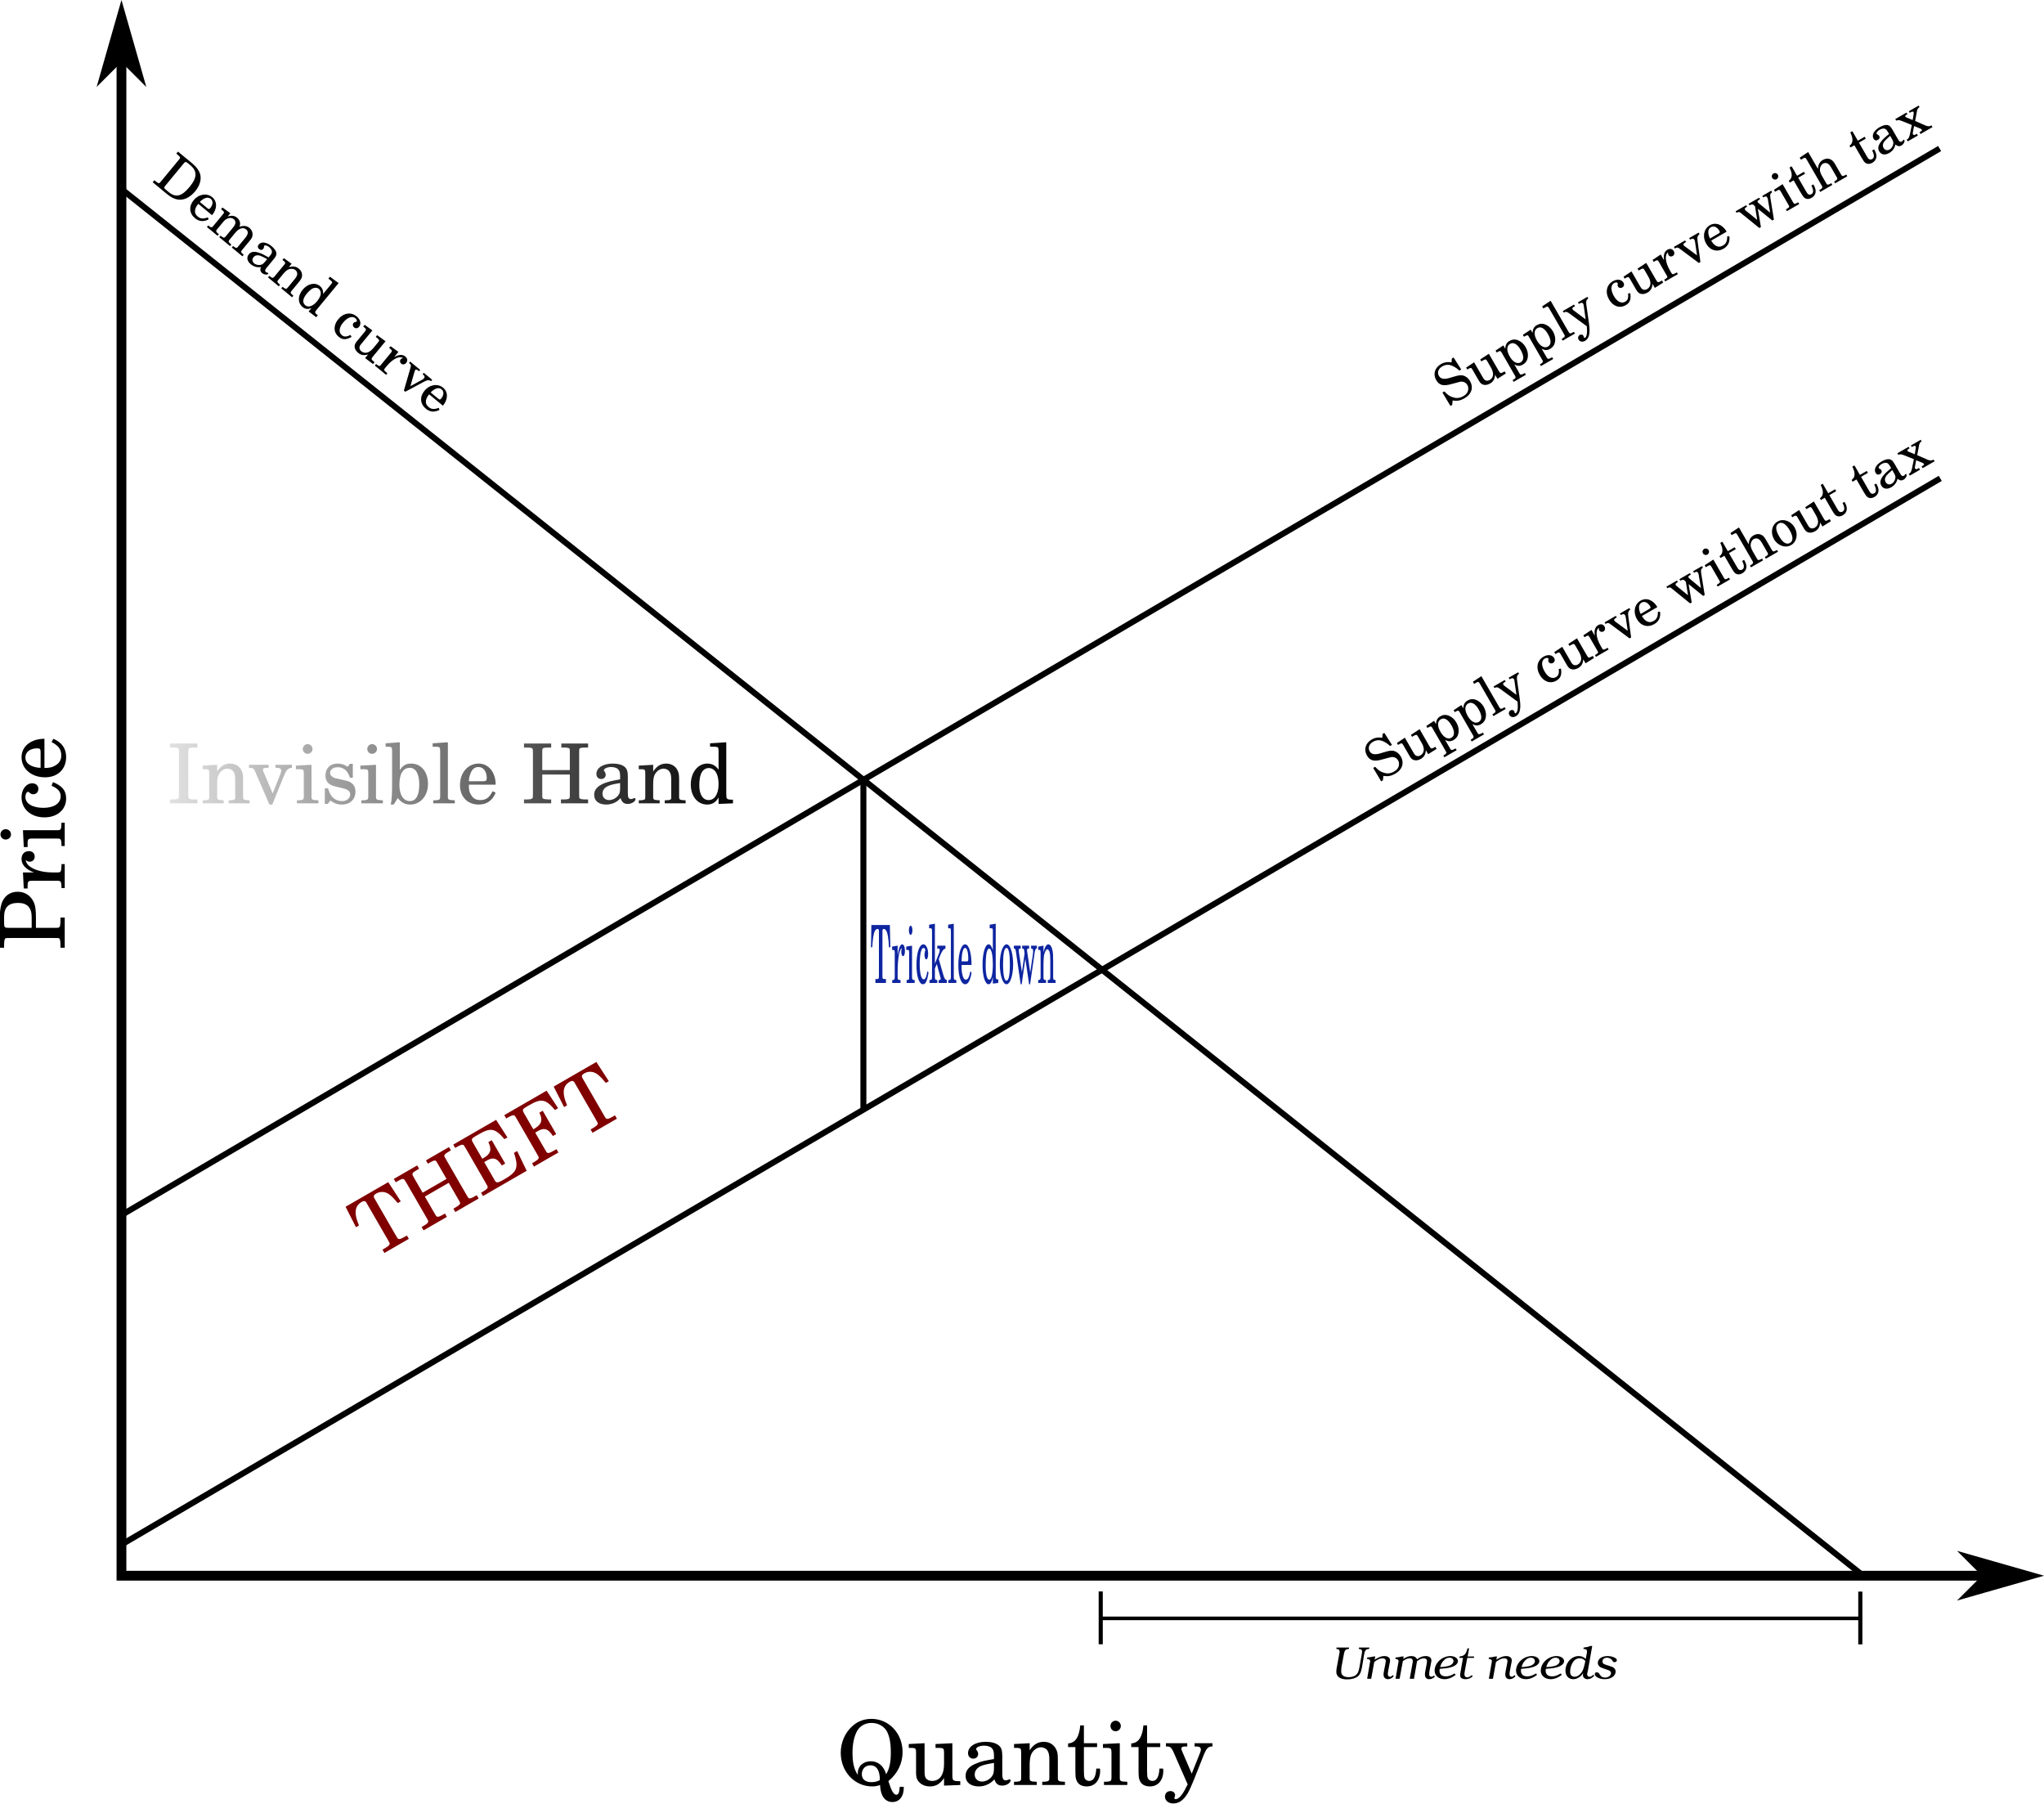
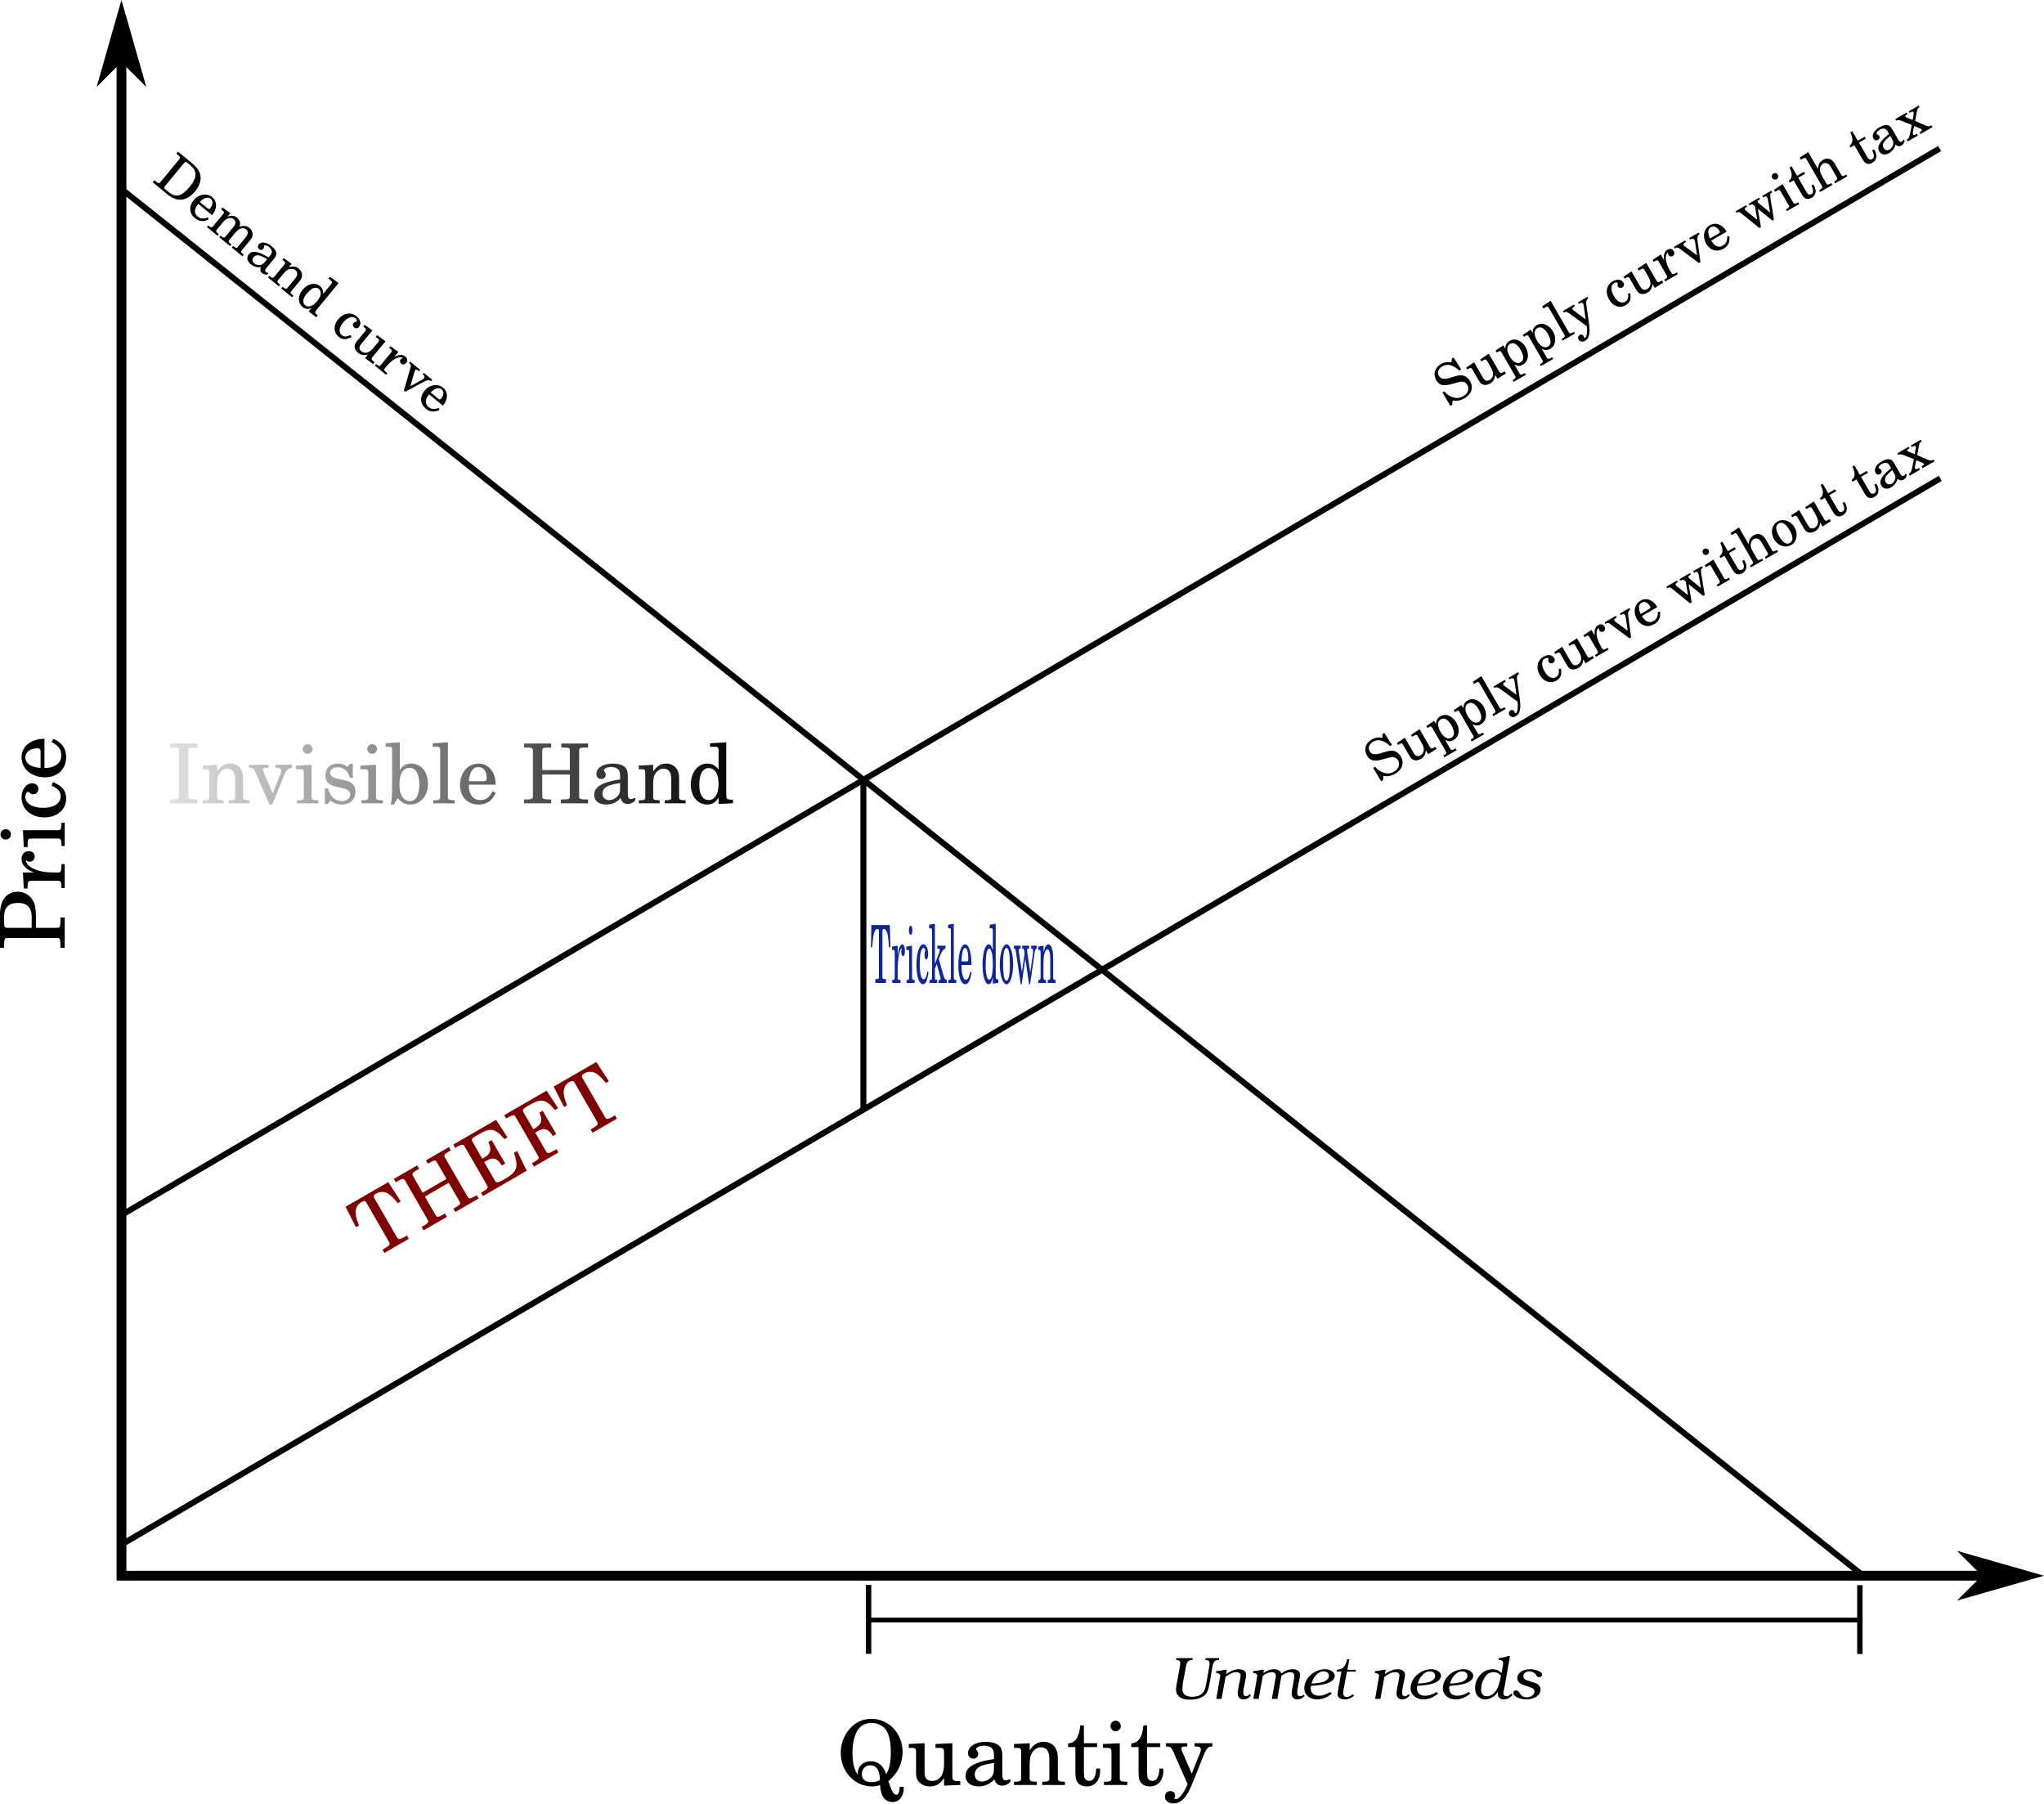
<svg xmlns="http://www.w3.org/2000/svg" xmlns:ns1="http://www.openswatchbook.org/uri/2009/osb" xmlns:xlink="http://www.w3.org/1999/xlink" width="157.505mm" height="138.944mm" viewBox="0 0 157.505 138.944" version="1.1" id="svg8">
  <defs id="defs2">
    <linearGradient id="linearGradient2365">
      <stop style="stop-color:#000000;stop-opacity:1;" offset="0" id="stop2361" />
      <stop style="stop-color:#000000;stop-opacity:0;" offset="1" id="stop2363" />
    </linearGradient>
    <linearGradient id="linearGradient2327" ns1:paint="solid">
      <stop style="stop-color:#000000;stop-opacity:1;" offset="0" id="stop2325" />
    </linearGradient>
    <marker orient="auto" refY="0" refX="0" id="Arrow1Mstart" style="overflow:visible">
      <path id="path4526" d="M 0,0 5,-5 -12.5,0 5,5 Z" style="fill:#000000;fill-opacity:1;fill-rule:evenodd;stroke:#000000;stroke-width:1pt;stroke-opacity:1" transform="matrix(0.4,0,0,0.4,4,0)" />
    </marker>
    <marker orient="auto" refY="0" refX="0" id="Arrow1Mend" style="overflow:visible">
      <path id="path4529" d="M 0,0 5,-5 -12.5,0 5,5 Z" style="fill:#000000;fill-opacity:1;fill-rule:evenodd;stroke:#000000;stroke-width:1pt;stroke-opacity:1" transform="matrix(-0.4,0,0,-0.4,-4,0)" />
    </marker>
    <linearGradient xlink:href="#linearGradient2365" id="linearGradient2367" x1="72.161" y1="60.914" x2="22.107" y2="61.122" gradientUnits="userSpaceOnUse" gradientTransform="translate(5.291667,13.22917)" />
  </defs>
  <g id="layer1" transform="translate(-20.2935,-14.44248)">
    <path style="fill:none;stroke:#000000;stroke-width:0.754;stroke-linecap:butt;stroke-linejoin:miter;stroke-miterlimit:4;stroke-dasharray:none;stroke-opacity:1;marker-start:url(#Arrow1Mstart);marker-end:url(#Arrow1Mend)" d="M 29.653,15.928 V 135.837 H 176.313" id="path4518" />
    <text xml:space="preserve" style="font-style:normal;font-variant:normal;font-weight:normal;font-stretch:normal;font-size:6.382px;line-height:1.25;font-family:C059;-inkscape-font-specification:C059;letter-spacing:0px;word-spacing:0px;fill:#000000;fill-opacity:1;stroke:none;stroke-width:0.399" x="84.766" y="151.962" id="text4836">
      <tspan id="tspan4834" x="84.766" y="151.962" style="font-size:6.914px;stroke-width:0.399">Quantity</tspan>
    </text>
    <text xml:space="preserve" style="font-style:normal;font-variant:normal;font-weight:normal;font-stretch:normal;font-size:6.382px;line-height:1.25;font-family:C059;-inkscape-font-specification:C059;letter-spacing:0px;word-spacing:0px;fill:#000000;fill-opacity:1;stroke:none;stroke-width:0.399" x="-87.646" y="25.285" id="text4840" transform="rotate(-90)">
      <tspan id="tspan4838" x="-87.646" y="25.285" style="font-size:6.914px;stroke-width:0.399">Price</tspan>
    </text>
    <path style="fill:none;stroke:#000000;stroke-width:0.459;stroke-linecap:butt;stroke-linejoin:miter;stroke-miterlimit:4;stroke-dasharray:none;stroke-opacity:1" d="M 29.657,133.438 169.806,51.297" id="path4861" />
    <path style="fill:none;stroke:#000000;stroke-width:0.459;stroke-linecap:butt;stroke-linejoin:miter;stroke-miterlimit:4;stroke-dasharray:none;stroke-opacity:1" d="M 29.743,29.079 163.654,135.668" id="path4863" />
    <path style="fill:none;stroke:#000000;stroke-width:0.459;stroke-linecap:butt;stroke-linejoin:miter;stroke-miterlimit:4;stroke-dasharray:none;stroke-opacity:1" d="M 29.766,107.988 169.755,25.885" id="path4861-0" />
    <text xml:space="preserve" style="font-style:normal;font-variant:normal;font-weight:normal;font-stretch:normal;font-size:6.382px;line-height:1.25;font-family:C059;-inkscape-font-specification:C059;letter-spacing:0px;word-spacing:0px;fill:url(#linearGradient2367);fill-opacity:1;stroke:none;stroke-width:0.399" x="33.146" y="76.333" id="text4902">
      <tspan id="tspan4900" x="33.146" y="76.333" style="fill:url(#linearGradient2367);fill-opacity:1;stroke-width:0.399">Invisible Hand</tspan>
    </text>
    <text xml:space="preserve" style="font-style:normal;font-weight:normal;font-size:6.382px;line-height:1.25;font-family:sans-serif;letter-spacing:0px;word-spacing:0px;fill:#000000;fill-opacity:1;stroke:none;stroke-width:0.399" x="72.193" y="127.968" id="text861" transform="rotate(-30)">
      <tspan id="tspan859" x="72.193" y="127.968" style="font-style:normal;font-variant:normal;font-weight:normal;font-stretch:normal;font-size:4.233px;font-family:C059;-inkscape-font-specification:C059;stroke-width:0.399">Supply curve without tax</tspan>
    </text>
    <text xml:space="preserve" style="font-style:normal;font-weight:normal;font-size:6.382px;line-height:1.25;font-family:sans-serif;letter-spacing:0px;word-spacing:0px;fill:#000000;fill-opacity:1;stroke:none;stroke-width:0.399" x="91.275" y="105.587" id="text865" transform="rotate(-30)">
      <tspan id="tspan863" x="91.275" y="105.587" style="font-style:normal;font-variant:normal;font-weight:normal;font-stretch:normal;font-size:4.233px;font-family:C059;-inkscape-font-specification:C059;stroke-width:0.399">Supply curve with tax</tspan>
    </text>
    <text xml:space="preserve" style="font-style:normal;font-weight:normal;font-size:6.382px;line-height:1.25;font-family:sans-serif;letter-spacing:0px;word-spacing:0px;fill:#000000;fill-opacity:1;stroke:none;stroke-width:0.399" x="42.731" y="1.569" id="text865-6" transform="rotate(39.52169)">
      <tspan id="tspan863-1" x="42.731" y="1.569" style="font-style:normal;font-variant:normal;font-weight:normal;font-stretch:normal;font-size:4.233px;font-family:C059;-inkscape-font-specification:C059;stroke-width:0.399">Demand curve</tspan>
    </text>
    <path style="fill:none;stroke:#000000;stroke-width:0.459;stroke-linecap:butt;stroke-linejoin:miter;stroke-miterlimit:4;stroke-dasharray:none;stroke-opacity:1" d="M 86.824,74.539 V 99.904" id="path2819" />
    <text xml:space="preserve" style="font-style:normal;font-variant:normal;font-weight:normal;font-stretch:normal;font-size:3.827px;line-height:1.25;font-family:C059;-inkscape-font-specification:C059;letter-spacing:0px;word-spacing:0px;fill:#000000;fill-opacity:1;stroke:none;stroke-width:0.287" x="140.954" y="55.885" id="text2823" transform="scale(0.6197925,1.613443)">
      <tspan id="tspan2821" x="140.954" y="55.885" style="fill:#0e25a0;fill-opacity:1;stroke-width:0.287">Trickle down</tspan>
    </text>
    <text xml:space="preserve" style="font-style:normal;font-variant:normal;font-weight:normal;font-stretch:normal;font-size:4.877px;line-height:1.25;font-family:C059;-inkscape-font-specification:C059;letter-spacing:0px;word-spacing:0px;fill:#000000;fill-opacity:1;stroke:none;stroke-width:0.261" x="-13.288" y="121.061" id="text2827" transform="rotate(-30)">
      <tspan id="tspan2825" x="-13.288" y="121.061" style="font-size:6.35px;fill:#800000;fill-opacity:1;stroke-width:0.261">THEFT</tspan>
    </text>
-     <g aria-label="{" transform="matrix(0,-0.833015,1.200459,0,21.6112,286.4382)" style="font-style:normal;font-variant:normal;font-weight:normal;font-stretch:normal;font-size:35.904px;line-height:1.25;font-family:C059;-inkscape-font-specification:C059;letter-spacing:0px;word-spacing:0px;fill:#000000;fill-opacity:1;stroke:none;stroke-width:2.693" id="text2831">
+     <g aria-label="{" transform="matrix(0,-1.087079,1.56659,0,-21.74366,331.497)" style="font-style:normal;font-variant:normal;font-weight:normal;font-stretch:normal;font-size:35.904px;line-height:1.25;font-family:C059;-inkscape-font-specification:C059;letter-spacing:0px;word-spacing:0px;fill:#000000;fill-opacity:1;stroke:none;stroke-width:2.693" id="text2831">
      <path style="fill:none;stroke:#000000;stroke-width:0.265px;stroke-linecap:butt;stroke-linejoin:miter;stroke-opacity:1" d="m 179.334,69.558 h -4.882" id="path2851" />
      <path style="fill:none;stroke:#000000;stroke-width:0.335px;stroke-linecap:butt;stroke-linejoin:miter;stroke-opacity:1" d="M 176.846,69.558 V 118.413" id="path2853" />
      <path style="font-style:normal;font-variant:normal;font-weight:normal;font-stretch:normal;font-size:35.904px;line-height:1.25;font-family:C059;-inkscape-font-specification:C059;letter-spacing:0px;word-spacing:0px;fill:none;fill-opacity:1;stroke:#000000;stroke-width:0.265px;stroke-linecap:butt;stroke-linejoin:miter;stroke-opacity:1" d="m 179.321,118.316 h -4.882" id="path2851-1" />
      <text xml:space="preserve" style="font-style:normal;font-variant:normal;font-weight:normal;font-stretch:normal;font-size:3.528px;line-height:1.25;font-family:C059;-inkscape-font-specification:C059;letter-spacing:0px;word-spacing:0px;fill:#000000;fill-opacity:1;stroke:none;stroke-width:0.712" x="101.233" y="-142.662" id="text2872" transform="matrix(0,0.833015,-1.200459,0,0,0)">
        <tspan id="tspan2870" x="101.233" y="-142.662" style="font-style:italic;font-variant:normal;font-weight:normal;font-stretch:normal;font-family:'URW Bookman';-inkscape-font-specification:'URW Bookman Italic';stroke-width:0.712">Unmet needs</tspan>
      </text>
    </g>
  </g>
</svg>
